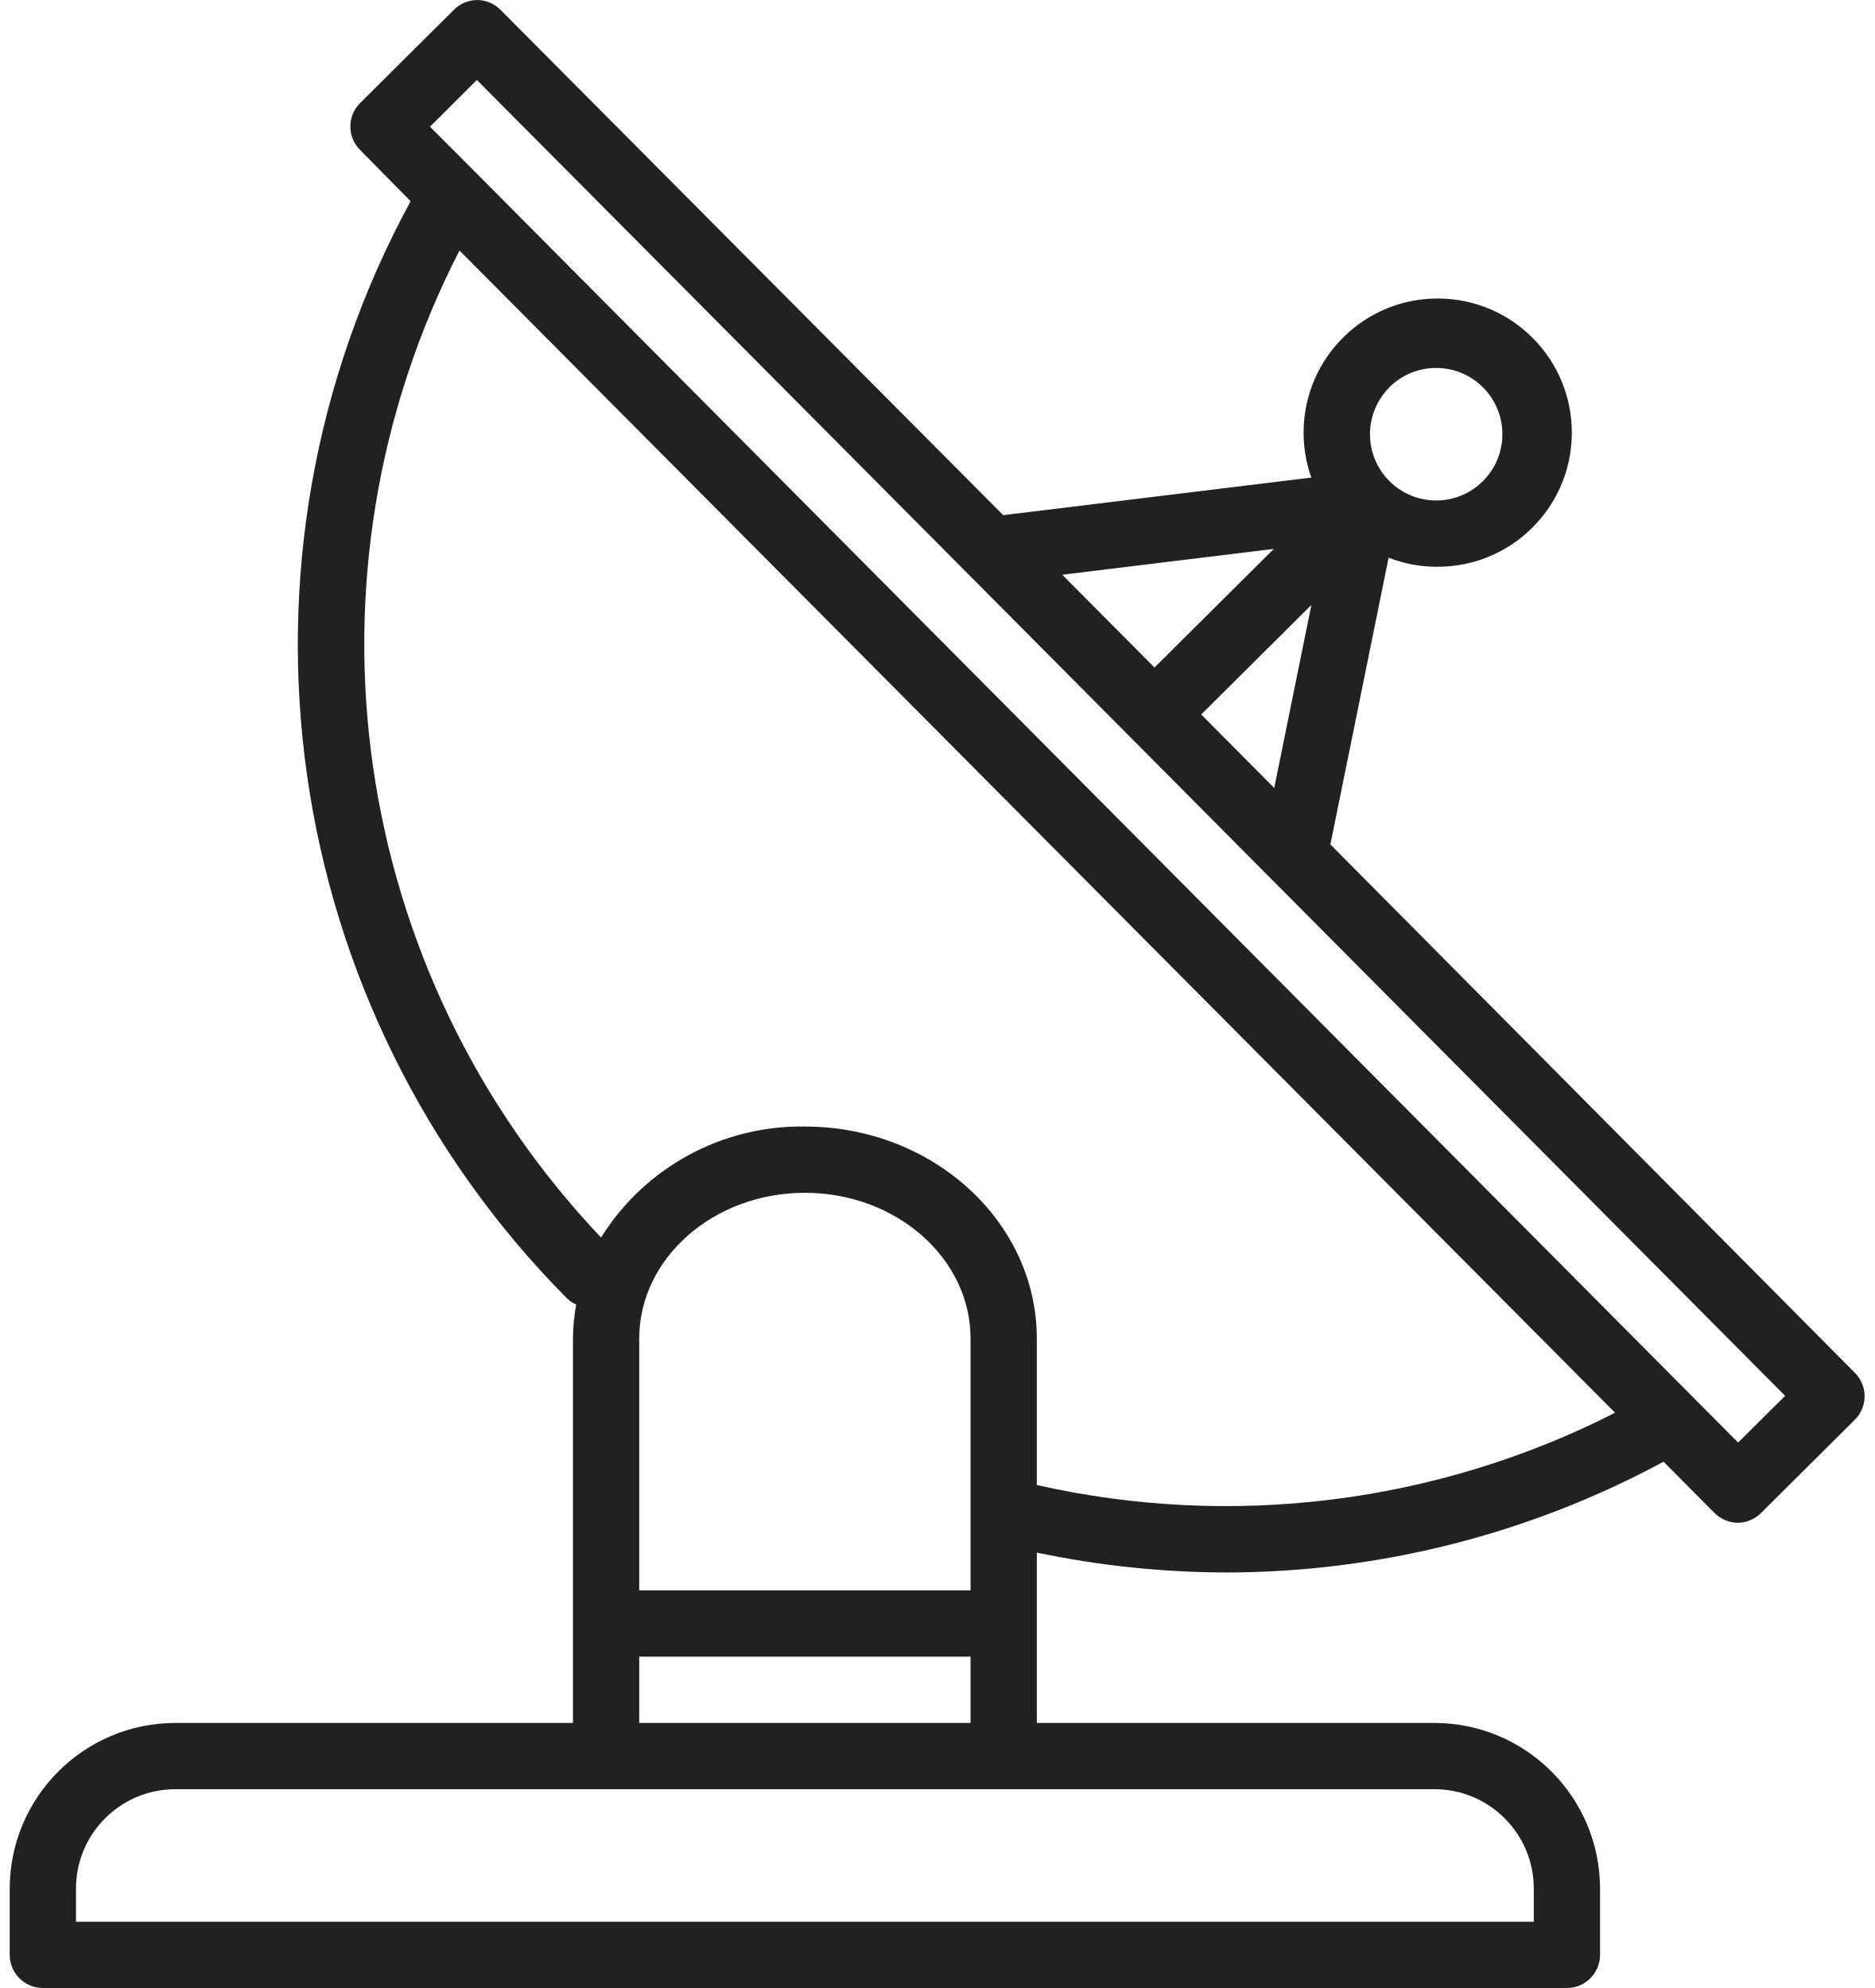
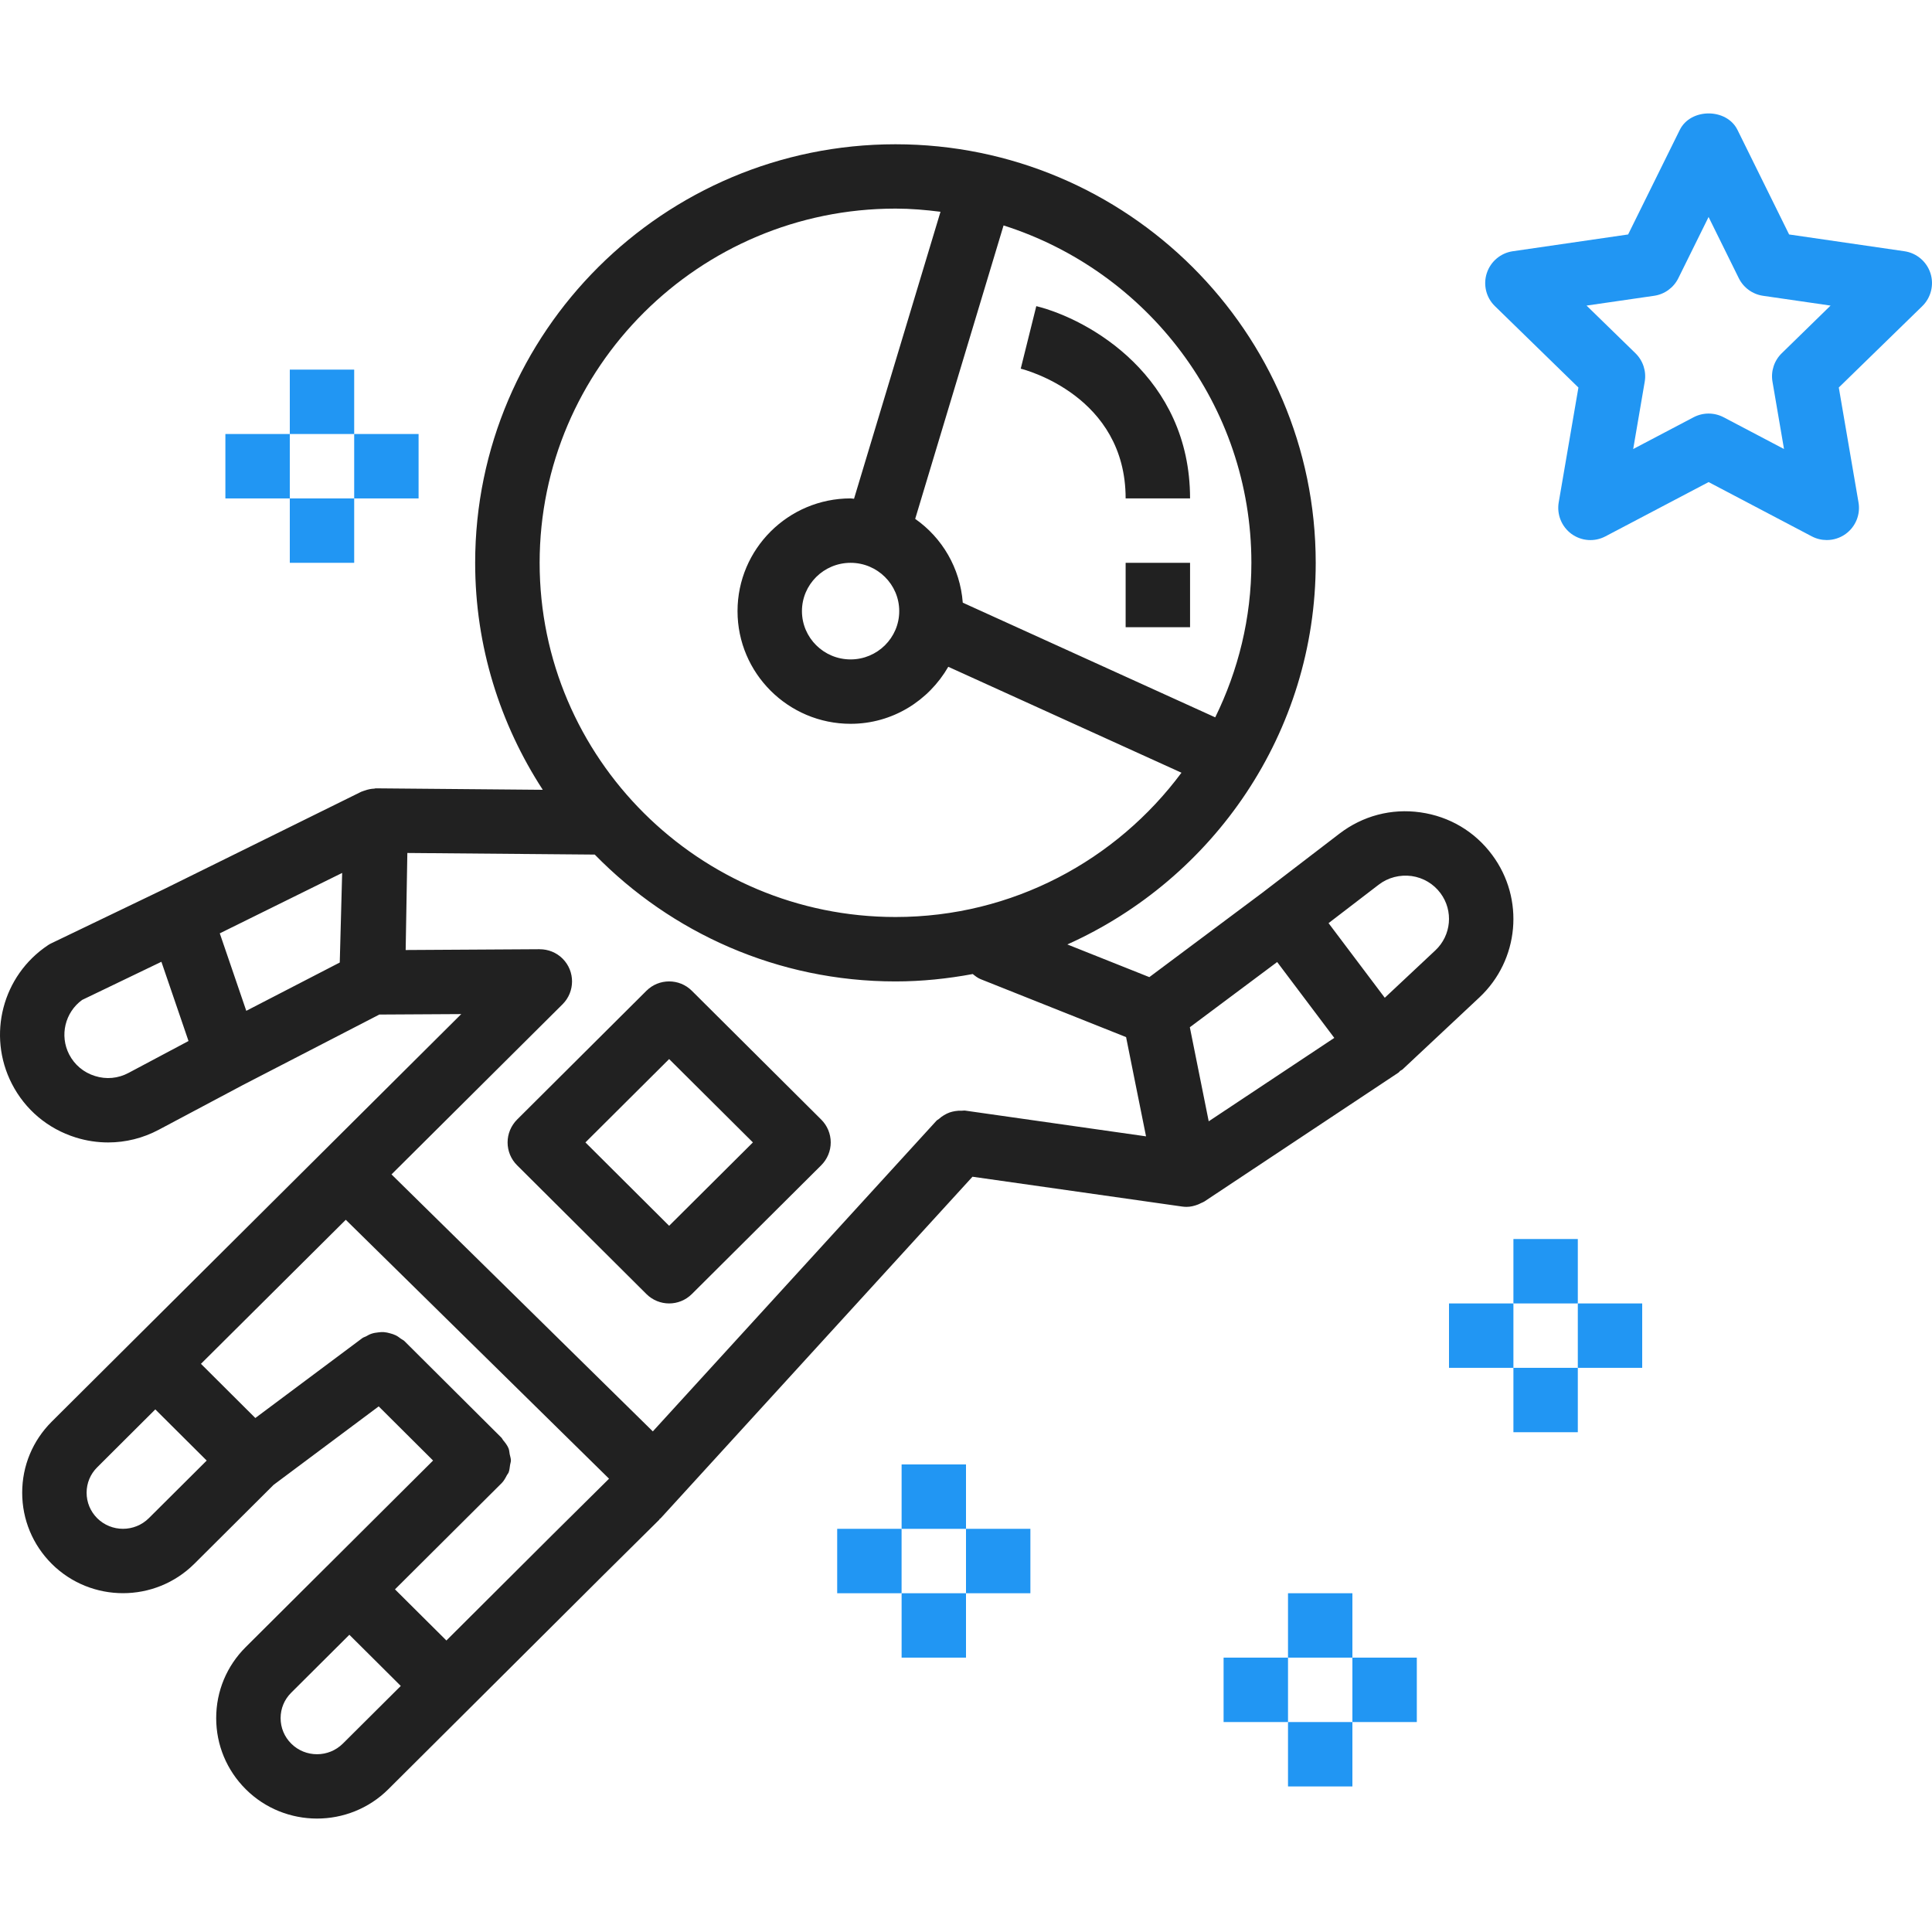
- <svg xmlns="http://www.w3.org/2000/svg" width="66" height="70" viewBox="0 0 66 70" fill="none">
-   <path d="M65.316 48.339L46.847 29.734L48.897 19.637C49.425 19.844 49.988 19.952 50.556 19.956H50.57C53.178 19.987 55.317 17.897 55.348 15.289C55.379 12.681 53.289 10.542 50.681 10.511C48.073 10.48 45.934 12.569 45.903 15.178C45.897 15.736 45.989 16.291 46.176 16.816L35.326 18.14L17.628 0.35C17.41 0.128 17.114 0.002 16.804 0C16.498 0.002 16.204 0.124 15.987 0.34L12.679 3.63C12.223 4.085 12.223 4.824 12.679 5.279L14.459 7.085C7.562 19.768 9.802 35.474 19.97 45.723C20.064 45.812 20.172 45.884 20.29 45.936C20.216 46.331 20.178 46.732 20.176 47.133V60.667H6.176C2.956 60.67 0.346 63.28 0.342 66.5V68.833C0.342 69.478 0.865 70 1.509 70H55.176C55.82 70 56.342 69.478 56.342 68.833V66.5C56.338 63.28 53.729 60.67 50.509 60.667H36.509V54.669C38.702 55.129 40.937 55.363 43.178 55.369C48.555 55.363 53.846 54.023 58.578 51.468L60.367 53.268C60.584 53.489 60.881 53.615 61.191 53.618C61.497 53.616 61.79 53.494 62.008 53.278L65.316 49.988C65.772 49.533 65.772 48.794 65.316 48.339ZM48.925 13.635C49.838 12.726 51.316 12.73 52.224 13.644C53.133 14.557 53.129 16.035 52.215 16.944C51.778 17.378 51.186 17.623 50.569 17.622H50.562C49.274 17.616 48.234 16.566 48.241 15.277C48.244 14.66 48.492 14.07 48.929 13.635H48.925ZM46.178 21.301L44.869 27.744L42.298 25.158L46.178 21.301ZM44.853 19.328L40.653 23.504L37.404 20.237L44.853 19.328ZM50.509 63C52.442 63 54.009 64.567 54.009 66.5V67.667H2.676V66.5C2.676 64.567 4.243 63 6.176 63H50.509ZM34.176 58.333V60.667H22.509V58.333H34.176ZM22.509 56V47.133C22.509 44.303 25.126 42 28.342 42C31.559 42 34.176 44.303 34.176 47.133V56H22.509ZM36.509 52.29V47.133C36.509 43.016 32.846 39.667 28.342 39.667C25.43 39.622 22.708 41.104 21.165 43.574C12.289 34.225 10.29 20.288 16.18 8.821L56.872 49.745C50.589 52.942 43.386 53.842 36.509 52.29ZM61.204 50.794L59.56 49.141L16.792 6.116L15.141 4.461L16.792 2.816L34.15 20.272C34.158 20.272 34.163 20.287 34.171 20.293L62.859 49.149L61.204 50.794Z" fill="#212121" />
+ <svg xmlns="http://www.w3.org/2000/svg" width="70" height="70" viewBox="0 0 70 70" fill="none">
+   <path d="M69.943 9.896C69.805 9.475 69.442 9.167 69.002 9.103L64.823 8.495L62.953 4.708C62.561 3.91 61.253 3.91 60.861 4.708L58.99 8.495L54.811 9.103C54.371 9.167 54.008 9.474 53.869 9.897C53.732 10.319 53.845 10.783 54.164 11.092L57.189 14.041L56.475 18.203C56.401 18.641 56.58 19.083 56.938 19.345C57.301 19.608 57.775 19.641 58.168 19.433L61.906 17.467L65.644 19.433C65.814 19.523 66.002 19.567 66.188 19.567C66.429 19.567 66.671 19.492 66.874 19.344C67.233 19.083 67.413 18.641 67.337 18.203L66.623 14.04L69.648 11.092C69.965 10.782 70.08 10.319 69.943 9.896ZM64.556 12.799C64.281 13.066 64.155 13.454 64.221 13.832L64.638 16.269L62.45 15.118C62.279 15.029 62.093 14.984 61.906 14.984C61.719 14.984 61.534 15.029 61.362 15.118L59.174 16.269L59.591 13.832C59.657 13.454 59.531 13.068 59.256 12.799L57.484 11.072L59.932 10.717C60.312 10.662 60.64 10.423 60.81 10.078L61.905 7.862L62.999 10.078C63.169 10.422 63.497 10.662 63.878 10.717L66.325 11.072L64.556 12.799Z" fill="#2196F3" />
+   <path d="M57.167 44.892H54.834V47.226H57.167V44.892Z" fill="#2196F3" />
+   <path d="M57.167 49.559H54.834V51.892H57.167V49.559Z" fill="#2196F3" />
+   <path d="M59.5 47.226H57.167V49.559H59.5V47.226Z" fill="#2196F3" />
+   <path d="M54.834 47.226H52.5V49.559H54.834V47.226Z" fill="#2196F3" />
+   <path d="M49 57.726H46.667V60.059H49V57.726Z" fill="#2196F3" />
+   <path d="M49 62.393H46.667V64.726H49V62.393Z" fill="#2196F3" />
+   <path d="M51.334 60.059H49V62.393H51.334V60.059Z" fill="#2196F3" />
+   <path d="M46.667 60.059H44.333V62.393H46.667V60.059Z" fill="#2196F3" />
+   <path d="M35 53.059H32.667V55.393H35V53.059Z" fill="#2196F3" />
+   <path d="M35 57.726H32.667V60.059H35V57.726Z" fill="#2196F3" />
+   <path d="M37.333 55.392H35V57.726H37.333V55.392Z" fill="#2196F3" />
+   <path d="M32.666 55.392H30.333V57.726H32.666V55.392Z" fill="#2196F3" />
+   <path d="M12.833 13.392H10.5V15.725H12.833V13.392Z" fill="#2196F3" />
+   <path d="M12.833 18.059H10.5V20.392H12.833V18.059Z" fill="#2196F3" />
+   <path d="M15.166 15.725H12.833V18.059H15.166V15.725Z" fill="#2196F3" />
+   <path d="M10.5 15.725H8.166V18.059H10.5V15.725Z" fill="#2196F3" />
+   <path d="M54.063 30.974C53.435 30.126 52.512 29.58 51.464 29.433C50.412 29.283 49.373 29.56 48.533 30.203L45.795 32.301L45.794 32.303L41.643 35.403L38.672 34.219C43.969 31.843 47.671 26.545 47.671 20.394C47.671 12.031 40.84 5.227 32.444 5.227C24.047 5.227 17.216 12.031 17.216 20.394C17.216 23.425 18.123 26.244 19.666 28.616L13.62 28.563C13.617 28.563 13.613 28.563 13.61 28.563C13.591 28.563 13.576 28.573 13.559 28.574C13.443 28.578 13.33 28.602 13.219 28.642C13.191 28.652 13.162 28.658 13.135 28.671C13.121 28.677 13.107 28.678 13.093 28.685L6.021 32.176C6.02 32.176 6.018 32.176 6.018 32.178L1.877 34.169C1.831 34.189 1.784 34.216 1.739 34.246C0.088 35.345 -0.474 37.504 0.43 39.268C0.912 40.206 1.732 40.896 2.74 41.212C3.129 41.334 3.525 41.393 3.919 41.393C4.553 41.393 5.181 41.238 5.756 40.931L8.792 39.317L13.744 36.759L16.712 36.742L4.808 48.588C4.807 48.59 4.806 48.59 4.805 48.591L1.876 51.507C1.185 52.196 0.804 53.109 0.804 54.084C0.804 55.056 1.185 55.972 1.876 56.662C2.587 57.369 3.521 57.724 4.456 57.724C5.392 57.724 6.325 57.369 7.038 56.662L9.913 53.799L13.721 50.956L15.691 52.918L11.838 56.755C11.836 56.756 11.835 56.756 11.834 56.758L8.906 59.674C8.214 60.362 7.833 61.276 7.833 62.25C7.833 63.223 8.214 64.139 8.906 64.829C9.616 65.536 10.552 65.89 11.486 65.89C12.421 65.89 13.357 65.536 14.068 64.829L16.998 61.912L21.684 57.245C21.685 57.244 21.685 57.243 21.686 57.242L23.895 55.054L23.887 55.046C23.901 55.032 23.921 55.027 23.935 55.012L35.235 42.635L42.828 43.715C42.883 43.723 42.938 43.727 42.992 43.727C43.134 43.727 43.27 43.693 43.402 43.643C43.441 43.629 43.474 43.61 43.511 43.592C43.553 43.571 43.597 43.559 43.637 43.532L50.666 38.865C50.692 38.848 50.706 38.82 50.73 38.801C50.758 38.779 50.793 38.77 50.819 38.745L53.6 36.14C55.047 34.784 55.247 32.563 54.063 30.974ZM4.66 38.872C4.281 39.075 3.851 39.116 3.439 38.985C3.03 38.858 2.699 38.579 2.505 38.203C2.153 37.516 2.357 36.681 2.974 36.23L5.848 34.847L6.54 36.869L6.83 37.718L4.66 38.872ZM12.31 34.874L8.923 36.624L8.365 34.991L7.963 33.817L12.397 31.628L12.31 34.874ZM45.34 20.392C45.34 22.401 44.861 24.296 44.03 25.991L34.883 21.836C34.788 20.582 34.137 19.484 33.159 18.8L36.361 8.168C41.563 9.823 45.34 14.675 45.34 20.392ZM19.552 20.392C19.552 13.316 25.336 7.558 32.446 7.558C32.999 7.558 33.54 7.605 34.076 7.673L30.943 18.071C30.901 18.07 30.862 18.058 30.819 18.058C28.56 18.058 26.722 19.89 26.722 22.142C26.722 24.394 28.56 26.225 30.819 26.225C32.337 26.225 33.65 25.387 34.358 24.159L42.807 27.997C40.456 31.162 36.694 33.225 32.446 33.225C25.336 33.225 19.552 27.468 19.552 20.392ZM32.581 22.142C32.581 23.107 31.79 23.892 30.819 23.892C29.847 23.892 29.056 23.107 29.056 22.142C29.056 21.177 29.847 20.392 30.819 20.392C31.79 20.392 32.581 21.177 32.581 22.142ZM5.392 55.007C4.875 55.52 4.038 55.519 3.523 55.009C3.274 54.76 3.138 54.432 3.138 54.084C3.138 53.736 3.274 53.408 3.523 53.162L5.627 51.065L7.489 52.919L5.392 55.007ZM12.422 63.174C11.905 63.687 11.068 63.688 10.552 63.175C10.303 62.927 10.167 62.599 10.167 62.25C10.167 61.903 10.303 61.575 10.552 61.329L12.658 59.231L13.539 60.107L14.521 61.085L12.422 63.174ZM20.038 55.586C20.037 55.587 20.036 55.587 20.035 55.589L16.174 59.438L15.293 58.562L14.311 57.585L18.168 53.745C18.168 53.745 18.168 53.745 18.168 53.744C18.169 53.743 18.17 53.743 18.172 53.742C18.259 53.654 18.314 53.549 18.368 53.445C18.383 53.415 18.412 53.389 18.425 53.358C18.461 53.268 18.467 53.171 18.481 53.077C18.488 53.023 18.511 52.973 18.511 52.918C18.511 52.84 18.483 52.764 18.467 52.687C18.453 52.617 18.453 52.546 18.426 52.478C18.382 52.368 18.306 52.272 18.227 52.177C18.204 52.151 18.196 52.119 18.172 52.094C18.172 52.094 18.172 52.094 18.171 52.094C18.169 52.093 18.169 52.091 18.168 52.09L14.653 48.59C14.616 48.552 14.568 48.537 14.526 48.505C14.464 48.458 14.405 48.413 14.336 48.38C14.269 48.347 14.201 48.327 14.131 48.308C14.057 48.287 13.985 48.271 13.906 48.265C13.835 48.26 13.769 48.267 13.697 48.276C13.619 48.285 13.546 48.295 13.47 48.32C13.396 48.343 13.331 48.379 13.264 48.418C13.22 48.442 13.171 48.451 13.13 48.481L9.251 51.377L7.281 49.414L12.528 44.195L22.067 53.576L20.038 55.586ZM34.954 40.237C34.921 40.233 34.889 40.245 34.855 40.243C34.77 40.238 34.688 40.244 34.603 40.258C34.537 40.27 34.474 40.283 34.411 40.305C34.336 40.331 34.269 40.366 34.2 40.407C34.134 40.447 34.075 40.489 34.018 40.542C33.99 40.566 33.956 40.578 33.93 40.606L23.653 51.862L14.185 42.551L20.383 36.386C20.839 35.931 20.841 35.192 20.386 34.735C20.156 34.505 19.854 34.392 19.552 34.393V34.392L14.698 34.421L14.759 30.905L21.549 30.963C24.317 33.794 28.176 35.559 32.446 35.559C33.403 35.559 34.336 35.46 35.245 35.291C35.332 35.361 35.419 35.432 35.528 35.476L40.8 37.576L41.133 39.235L41.523 41.172L34.954 40.237ZM43.794 40.627L43.11 37.219L46.274 34.856L47.102 35.955L48.344 37.605L43.794 40.627ZM52.005 34.434L50.173 36.151L48.136 33.447L49.954 32.053C50.294 31.792 50.722 31.685 51.142 31.74C51.564 31.8 51.938 32.02 52.192 32.362C52.666 33 52.585 33.891 52.005 34.434Z" fill="#212121" />
+   <path d="M29.755 40.565L25.067 35.898C24.613 35.445 23.875 35.445 23.421 35.898L18.734 40.565C18.515 40.786 18.391 41.082 18.391 41.392C18.391 41.703 18.514 42 18.734 42.219L23.421 46.886C23.648 47.112 23.947 47.226 24.244 47.226C24.542 47.226 24.84 47.112 25.067 46.886L29.755 42.219C29.974 42 30.099 41.703 30.099 41.392C30.099 41.082 29.975 40.784 29.755 40.565ZM24.244 44.413L21.211 41.392L24.244 38.372L27.279 41.392L24.244 44.413Z" fill="#212121" />
+   <path d="M37.547 11.092L36.983 13.358C37.139 13.397 40.784 14.346 40.784 18.059H43.118C43.118 13.646 39.474 11.572 37.547 11.092Z" fill="#212121" />
+   <path d="M43.118 20.392H40.784V22.725H43.118V20.392Z" fill="#212121" />
</svg>
